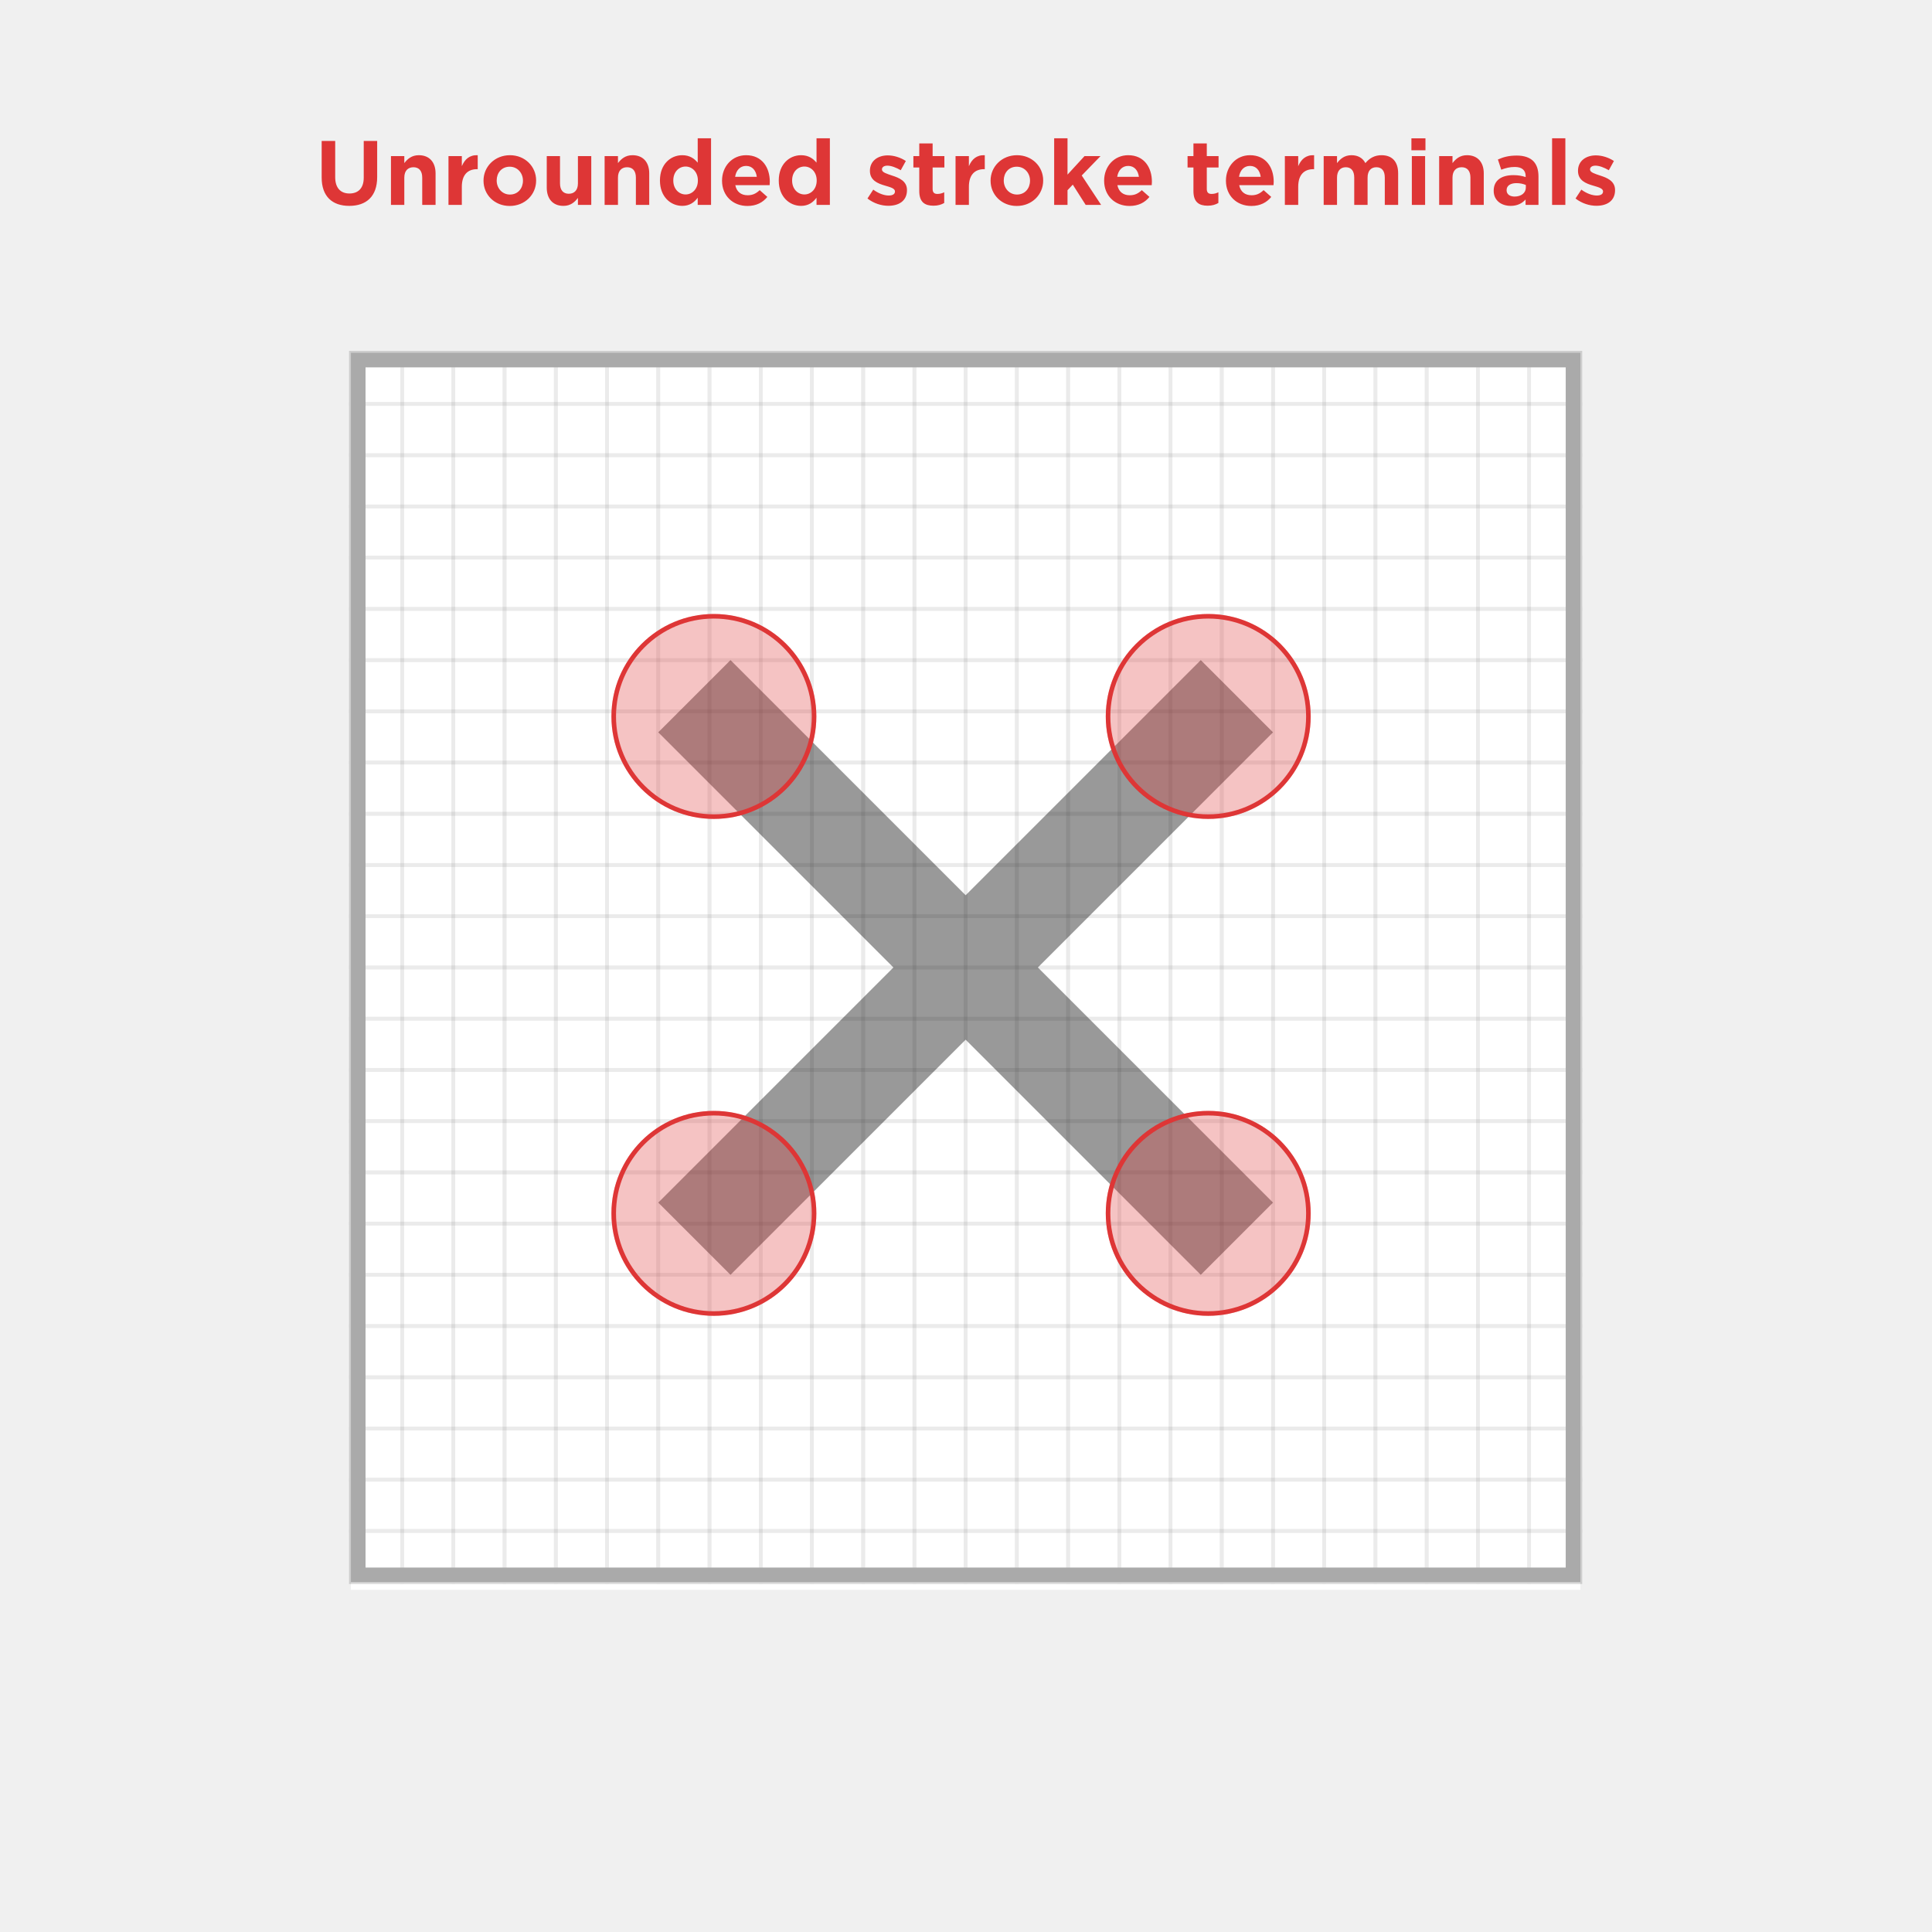
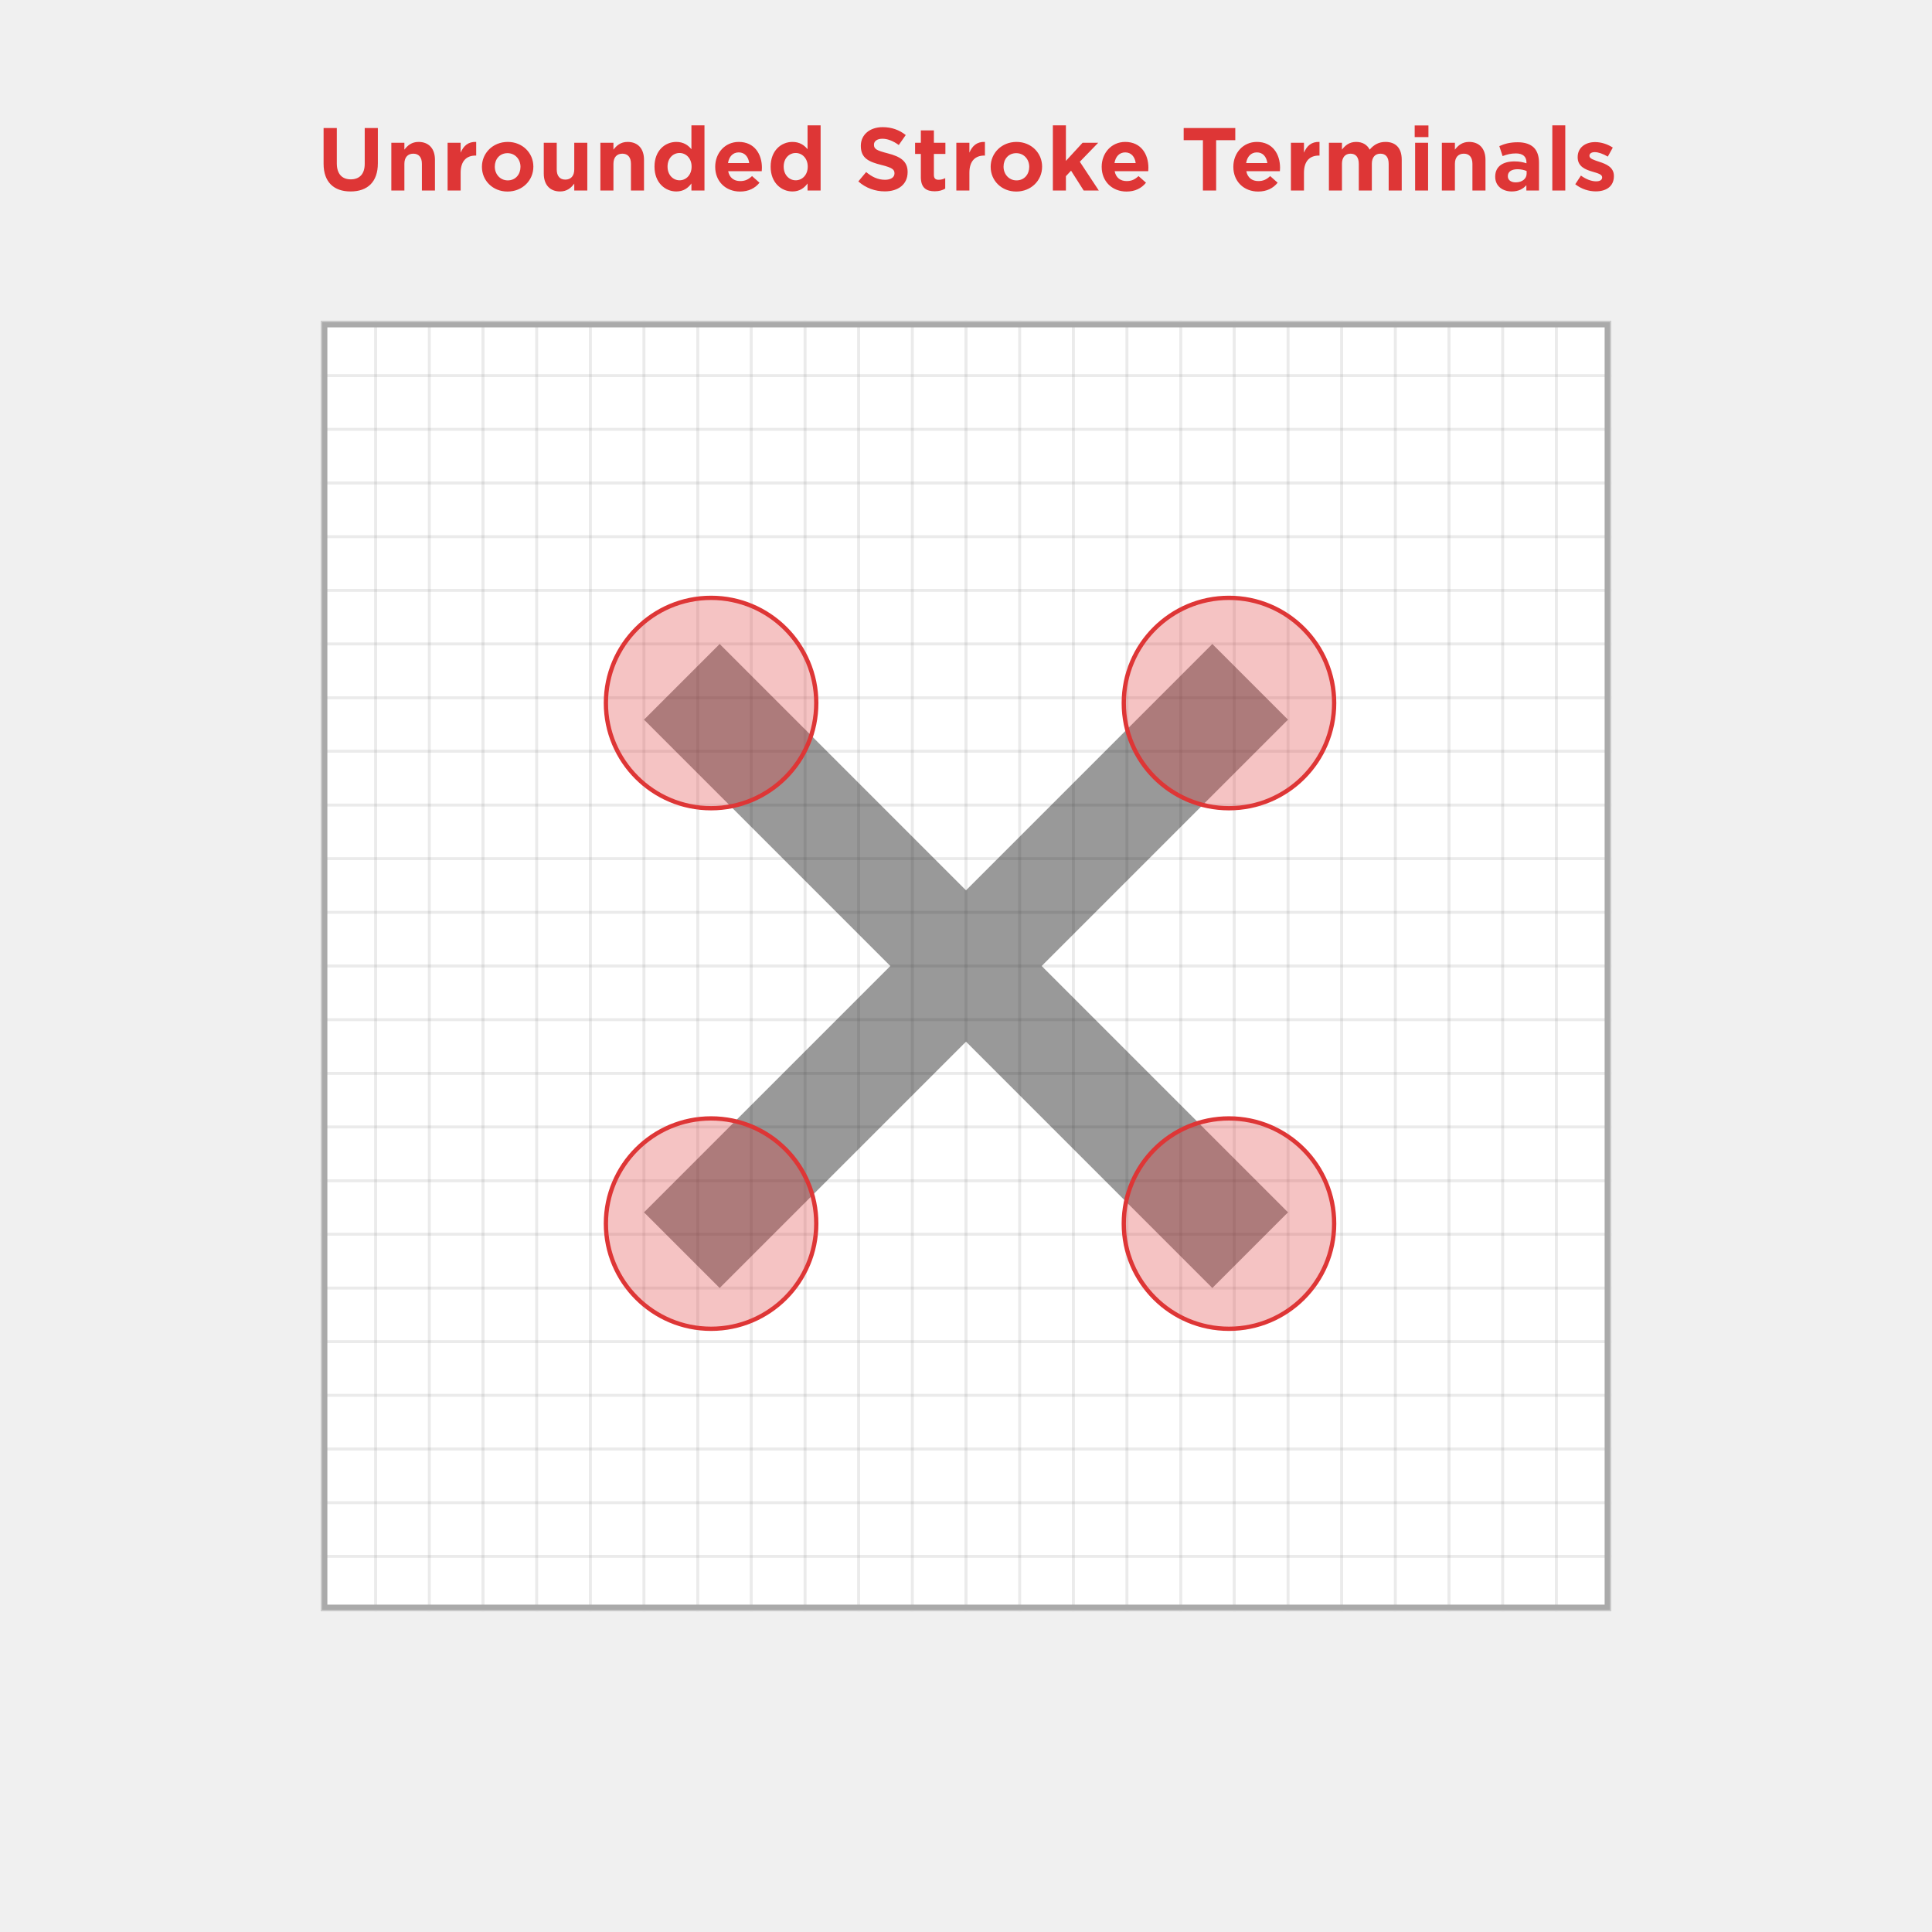
- <svg xmlns="http://www.w3.org/2000/svg" xmlns:xlink="http://www.w3.org/1999/xlink" width="264" height="264" viewBox="0 0 264 264">
-   <defs>
-     <circle id="avoid-4-a" cx="55.55" cy="81.9" r="14" />
-     <circle id="avoid-4-b" cx="55.55" cy="149.8" r="14" />
-     <circle id="avoid-4-c" cx="123.1" cy="81.9" r="14" />
-     <circle id="avoid-4-d" cx="123.1" cy="149.8" r="14" />
-   </defs>
-   <g fill="none" fill-rule="evenodd" transform="translate(42 16)">
-     <g transform="translate(5.95 32.2)">
-       <rect width="168" height="169.05" fill="#FFF" />
-       <g stroke="#000" stroke-width=".5" opacity=".4">
-         <g opacity=".2">
-           <rect width="7" height="168" x="161" />
-           <rect width="7" height="168" x="154" />
-           <rect width="7" height="168" x="147" />
-           <rect width="7" height="168" x="140" />
-           <rect width="7" height="168" x="133" />
-           <rect width="7" height="168" x="126" />
-           <rect width="7" height="168" x="119" />
-           <rect width="7" height="168" x="112" />
-           <rect width="7" height="168" x="105" />
-           <rect width="7" height="168" x="98" />
-           <rect width="7" height="168" x="91" />
-           <rect width="7" height="168" x="84" />
-           <rect width="7" height="168" x="77" />
-           <rect width="7" height="168" x="70" />
-           <rect width="7" height="168" x="63" />
-           <rect width="7" height="168" x="56" />
-           <rect width="7" height="168" x="49" />
-           <rect width="7" height="168" x="42" />
-           <rect width="7" height="168" x="35" />
-           <rect width="7" height="168" x="28" />
-           <rect width="7" height="168" x="21" />
-           <rect width="7" height="168" x="14" />
-           <rect width="7" height="168" x="7" />
-           <rect width="7" height="168" />
-         </g>
-         <g opacity=".2" transform="rotate(90 84 84)">
-           <rect width="7" height="168" x="161" />
-           <rect width="7" height="168" x="154" />
-           <rect width="7" height="168" x="147" />
-           <rect width="7" height="168" x="140" />
-           <rect width="7" height="168" x="133" />
-           <rect width="7" height="168" x="126" />
-           <rect width="7" height="168" x="119" />
-           <rect width="7" height="168" x="112" />
-           <rect width="7" height="168" x="105" />
-           <rect width="7" height="168" x="98" />
-           <rect width="7" height="168" x="91" />
-           <rect width="7" height="168" x="84" />
-           <rect width="7" height="168" x="77" />
-           <rect width="7" height="168" x="70" />
-           <rect width="7" height="168" x="63" />
-           <rect width="7" height="168" x="56" />
-           <rect width="7" height="168" x="49" />
-           <rect width="7" height="168" x="42" />
-           <rect width="7" height="168" x="35" />
-           <rect width="7" height="168" x="28" />
-           <rect width="7" height="168" x="21" />
-           <rect width="7" height="168" x="14" />
-           <rect width="7" height="168" x="7" />
-           <rect width="7" height="168" />
-         </g>
-       </g>
-       <rect width="166" height="166" x="1" y="1" stroke="#AAA" stroke-width="2" />
+ <svg xmlns="http://www.w3.org/2000/svg" width="720" height="720" viewBox="0 0 720 720" fill="none">
+   <rect width="480" height="480" transform="translate(120 120)" fill="white" />
+   <g opacity="0.4">
+     <g opacity="0.2">
+       <rect x="580" y="120" width="20" height="480" stroke="black" />
+       <rect x="560" y="120" width="20" height="480" stroke="black" />
+       <rect x="540" y="120" width="20" height="480" stroke="black" />
+       <rect x="520" y="120" width="20" height="480" stroke="black" />
+       <rect x="500" y="120" width="20" height="480" stroke="black" />
+       <rect x="480" y="120" width="20" height="480" stroke="black" />
+       <rect x="460" y="120" width="20" height="480" stroke="black" />
+       <rect x="440" y="120" width="20" height="480" stroke="black" />
+       <rect x="420" y="120" width="20" height="480" stroke="black" />
+       <rect x="400" y="120" width="20" height="480" stroke="black" />
+       <rect x="380" y="120" width="20" height="480" stroke="black" />
+       <rect x="360" y="120" width="20" height="480" stroke="black" />
+       <rect x="340" y="120" width="20" height="480" stroke="black" />
+       <rect x="320" y="120" width="20" height="480" stroke="black" />
+       <rect x="300" y="120" width="20" height="480" stroke="black" />
+       <rect x="280" y="120" width="20" height="480" stroke="black" />
+       <rect x="260" y="120" width="20" height="480" stroke="black" />
+       <rect x="240" y="120" width="20" height="480" stroke="black" />
+       <rect x="220" y="120" width="20" height="480" stroke="black" />
+       <rect x="200" y="120" width="20" height="480" stroke="black" />
+       <rect x="180" y="120" width="20" height="480" stroke="black" />
+       <rect x="160" y="120" width="20" height="480" stroke="black" />
+       <rect x="140" y="120" width="20" height="480" stroke="black" />
+       <rect x="120" y="120" width="20" height="480" stroke="black" />
    </g>
-     <g opacity=".4" transform="translate(5.95 32.2)">
-       <rect width="168" height="168" />
-       <polygon fill="#000" fill-rule="nonzero" points="126 51.87 116.13 42 84 74.13 51.87 42 42 51.87 74.13 84 42 116.13 51.87 126 84 93.87 116.13 126 126 116.13 93.87 84" />
-     </g>
-     <path fill="#DE3636" d="M5.723,12.132 C3.395,12.132 1.955,10.824 1.955,8.268 L1.955,3.264 L3.803,3.264 L3.803,8.208 C3.803,9.672 4.535,10.44 5.747,10.44 C6.959,10.44 7.703,9.708 7.703,8.28 L7.703,3.264 L9.539,3.264 L9.539,8.196 C9.539,10.836 8.063,12.132 5.723,12.132 Z M11.423,12 L11.423,5.328 L13.247,5.328 L13.247,6.288 C13.679,5.724 14.255,5.208 15.227,5.208 C16.667,5.208 17.519,6.156 17.519,7.692 L17.519,12 L15.695,12 L15.695,8.268 C15.695,7.344 15.251,6.852 14.495,6.852 C13.739,6.852 13.247,7.344 13.247,8.268 L13.247,12 L11.423,12 Z M19.283,12 L19.283,5.328 L21.107,5.328 L21.107,6.708 C21.503,5.772 22.151,5.16 23.279,5.208 L23.279,7.116 L23.183,7.116 C21.911,7.116 21.107,7.896 21.107,9.516 L21.107,12 L19.283,12 Z M27.647,12.144 C25.595,12.144 24.071,10.62 24.071,8.7 L24.071,8.676 C24.071,6.768 25.607,5.208 27.683,5.208 C29.735,5.208 31.259,6.744 31.259,8.652 L31.259,8.676 C31.259,10.596 29.723,12.144 27.647,12.144 Z M27.683,10.584 C28.787,10.584 29.459,9.72 29.459,8.7 L29.459,8.676 C29.459,7.656 28.727,6.78 27.647,6.78 C26.543,6.78 25.871,7.632 25.871,8.652 L25.871,8.676 C25.871,9.696 26.603,10.584 27.683,10.584 Z M34.991,12.132 C33.551,12.132 32.711,11.172 32.711,9.636 L32.711,5.328 L34.523,5.328 L34.523,9.06 C34.523,9.984 34.967,10.476 35.723,10.476 C36.479,10.476 36.971,9.984 36.971,9.06 L36.971,5.328 L38.795,5.328 L38.795,12 L36.971,12 L36.971,11.04 C36.539,11.616 35.963,12.132 34.991,12.132 Z M40.619,12 L40.619,5.328 L42.443,5.328 L42.443,6.288 C42.875,5.724 43.451,5.208 44.423,5.208 C45.863,5.208 46.715,6.156 46.715,7.692 L46.715,12 L44.891,12 L44.891,8.268 C44.891,7.344 44.447,6.852 43.691,6.852 C42.935,6.852 42.443,7.344 42.443,8.268 L42.443,12 L40.619,12 Z M51.683,10.572 C52.595,10.572 53.363,9.816 53.363,8.676 L53.363,8.652 C53.363,7.512 52.595,6.756 51.683,6.756 C50.771,6.756 50.003,7.488 50.003,8.652 L50.003,8.676 C50.003,9.816 50.771,10.572 51.683,10.572 Z M51.227,12.132 C49.667,12.132 48.179,10.908 48.179,8.676 L48.179,8.652 C48.179,6.432 49.643,5.208 51.227,5.208 C52.247,5.208 52.883,5.676 53.339,6.228 L53.339,2.892 L55.163,2.892 L55.163,12 L53.339,12 L53.339,11.016 C52.871,11.652 52.223,12.132 51.227,12.132 Z M60.131,12.144 C58.139,12.144 56.663,10.74 56.663,8.7 L56.663,8.676 C56.663,6.768 58.019,5.208 59.951,5.208 C62.159,5.208 63.191,6.924 63.191,8.82 C63.191,8.964 63.179,9.132 63.167,9.3 L58.475,9.3 C58.655,10.212 59.279,10.68 60.155,10.68 C60.815,10.68 61.283,10.476 61.811,9.984 L62.855,10.908 C62.231,11.676 61.343,12.144 60.131,12.144 Z M58.451,8.16 L61.415,8.16 C61.295,7.284 60.791,6.672 59.951,6.672 C59.135,6.672 58.595,7.26 58.451,8.16 Z M67.919,10.572 C68.831,10.572 69.599,9.816 69.599,8.676 L69.599,8.652 C69.599,7.512 68.831,6.756 67.919,6.756 C67.007,6.756 66.239,7.488 66.239,8.652 L66.239,8.676 C66.239,9.816 67.007,10.572 67.919,10.572 Z M67.463,12.132 C65.903,12.132 64.415,10.908 64.415,8.676 L64.415,8.652 C64.415,6.432 65.879,5.208 67.463,5.208 C68.483,5.208 69.119,5.676 69.575,6.228 L69.575,2.892 L71.399,2.892 L71.399,12 L69.575,12 L69.575,11.016 C69.107,11.652 68.459,12.132 67.463,12.132 Z M79.391,12.12 C78.455,12.12 77.411,11.808 76.535,11.124 L77.327,9.912 C78.047,10.44 78.815,10.716 79.439,10.716 C80.015,10.716 80.291,10.5 80.291,10.176 L80.291,10.152 C80.291,9.72 79.631,9.576 78.887,9.348 C77.939,9.072 76.871,8.64 76.871,7.356 L76.871,7.332 C76.871,5.988 77.963,5.232 79.307,5.232 C80.147,5.232 81.059,5.52 81.779,6 L81.083,7.26 C80.423,6.876 79.763,6.636 79.259,6.636 C78.779,6.636 78.515,6.852 78.515,7.14 L78.515,7.164 C78.515,7.56 79.175,7.74 79.907,7.992 C80.843,8.292 81.935,8.736 81.935,9.96 L81.935,9.984 C81.935,11.448 80.831,12.12 79.391,12.12 Z M85.559,12.108 C84.407,12.108 83.615,11.652 83.615,10.116 L83.615,6.888 L82.811,6.888 L82.811,5.328 L83.615,5.328 L83.615,3.6 L85.439,3.6 L85.439,5.328 L87.047,5.328 L87.047,6.888 L85.439,6.888 L85.439,9.816 C85.439,10.284 85.643,10.5 86.087,10.5 C86.435,10.5 86.747,10.416 87.023,10.272 L87.023,11.736 C86.627,11.964 86.183,12.108 85.559,12.108 Z M88.571,12 L88.571,5.328 L90.395,5.328 L90.395,6.708 C90.791,5.772 91.439,5.16 92.567,5.208 L92.567,7.116 L92.471,7.116 C91.199,7.116 90.395,7.896 90.395,9.516 L90.395,12 L88.571,12 Z M96.935,12.144 C94.883,12.144 93.359,10.62 93.359,8.7 L93.359,8.676 C93.359,6.768 94.895,5.208 96.971,5.208 C99.023,5.208 100.547,6.744 100.547,8.652 L100.547,8.676 C100.547,10.596 99.011,12.144 96.935,12.144 Z M96.971,10.584 C98.075,10.584 98.747,9.72 98.747,8.7 L98.747,8.676 C98.747,7.656 98.015,6.78 96.935,6.78 C95.831,6.78 95.159,7.632 95.159,8.652 L95.159,8.676 C95.159,9.696 95.891,10.584 96.971,10.584 Z M102.047,12 L102.047,2.892 L103.871,2.892 L103.871,7.86 L106.199,5.328 L108.383,5.328 L105.815,7.98 L108.467,12 L106.355,12 L104.591,9.228 L103.871,9.996 L103.871,12 L102.047,12 Z M112.343,12.144 C110.351,12.144 108.875,10.74 108.875,8.7 L108.875,8.676 C108.875,6.768 110.231,5.208 112.163,5.208 C114.371,5.208 115.403,6.924 115.403,8.82 C115.403,8.964 115.391,9.132 115.379,9.3 L110.687,9.3 C110.867,10.212 111.491,10.68 112.367,10.68 C113.027,10.68 113.495,10.476 114.023,9.984 L115.067,10.908 C114.443,11.676 113.555,12.144 112.343,12.144 Z M110.663,8.16 L113.627,8.16 C113.507,7.284 113.003,6.672 112.163,6.672 C111.347,6.672 110.807,7.26 110.663,8.16 Z M123.023,12.108 C121.871,12.108 121.079,11.652 121.079,10.116 L121.079,6.888 L120.275,6.888 L120.275,5.328 L121.079,5.328 L121.079,3.6 L122.903,3.6 L122.903,5.328 L124.511,5.328 L124.511,6.888 L122.903,6.888 L122.903,9.816 C122.903,10.284 123.107,10.5 123.551,10.5 C123.899,10.5 124.211,10.416 124.487,10.272 L124.487,11.736 C124.091,11.964 123.647,12.108 123.023,12.108 Z M128.987,12.144 C126.995,12.144 125.519,10.74 125.519,8.7 L125.519,8.676 C125.519,6.768 126.875,5.208 128.807,5.208 C131.015,5.208 132.047,6.924 132.047,8.82 C132.047,8.964 132.035,9.132 132.023,9.3 L127.331,9.3 C127.511,10.212 128.135,10.68 129.011,10.68 C129.671,10.68 130.139,10.476 130.667,9.984 L131.711,10.908 C131.087,11.676 130.199,12.144 128.987,12.144 Z M127.307,8.16 L130.271,8.16 C130.151,7.284 129.647,6.672 128.807,6.672 C127.991,6.672 127.451,7.26 127.307,8.16 Z M133.571,12 L133.571,5.328 L135.395,5.328 L135.395,6.708 C135.791,5.772 136.439,5.16 137.567,5.208 L137.567,7.116 L137.471,7.116 C136.199,7.116 135.395,7.896 135.395,9.516 L135.395,12 L133.571,12 Z M138.875,12 L138.875,5.328 L140.699,5.328 L140.699,6.288 C141.131,5.724 141.707,5.208 142.679,5.208 C143.567,5.208 144.227,5.604 144.575,6.288 C145.151,5.592 145.859,5.208 146.783,5.208 C148.199,5.208 149.051,6.06 149.051,7.68 L149.051,12 L147.227,12 L147.227,8.268 C147.227,7.344 146.819,6.852 146.075,6.852 C145.343,6.852 144.875,7.344 144.875,8.268 L144.875,12 L143.051,12 L143.051,8.268 C143.051,7.344 142.631,6.852 141.899,6.852 C141.167,6.852 140.699,7.356 140.699,8.268 L140.699,12 L138.875,12 Z M150.863,4.536 L150.863,2.904 L152.783,2.904 L152.783,4.536 L150.863,4.536 Z M150.923,12 L150.923,5.328 L152.735,5.328 L152.735,12 L150.923,12 Z M154.655,12 L154.655,5.328 L156.479,5.328 L156.479,6.288 C156.911,5.724 157.487,5.208 158.459,5.208 C159.899,5.208 160.751,6.156 160.751,7.692 L160.751,12 L158.927,12 L158.927,8.268 C158.927,7.344 158.483,6.852 157.727,6.852 C156.971,6.852 156.479,7.344 156.479,8.268 L156.479,12 L154.655,12 Z M164.963,10.86 C165.875,10.86 166.499,10.356 166.499,9.636 L166.499,9.276 C166.163,9.132 165.719,9.024 165.227,9.024 C164.387,9.024 163.871,9.372 163.871,9.984 L163.871,10.008 C163.871,10.548 164.327,10.86 164.963,10.86 Z M164.423,12.132 C163.163,12.132 162.107,11.4 162.107,10.08 L162.107,10.056 C162.107,8.604 163.223,7.932 164.807,7.932 C165.503,7.932 165.995,8.04 166.475,8.196 L166.475,8.076 C166.475,7.26 165.971,6.816 164.999,6.816 C164.279,6.816 163.751,6.96 163.139,7.188 L162.683,5.796 C163.415,5.472 164.147,5.256 165.263,5.256 C166.283,5.256 167.027,5.532 167.507,6 C167.999,6.492 168.227,7.224 168.227,8.112 L168.227,12 L166.463,12 L166.463,11.256 C166.007,11.772 165.359,12.132 164.423,12.132 Z M170.087,12 L170.087,2.892 L171.899,2.892 L171.899,12 L170.087,12 Z M176.147,12.12 C175.211,12.12 174.167,11.808 173.291,11.124 L174.083,9.912 C174.803,10.44 175.571,10.716 176.195,10.716 C176.771,10.716 177.047,10.5 177.047,10.176 L177.047,10.152 C177.047,9.72 176.387,9.576 175.643,9.348 C174.695,9.072 173.627,8.64 173.627,7.356 L173.627,7.332 C173.627,5.988 174.719,5.232 176.063,5.232 C176.903,5.232 177.815,5.52 178.535,6 L177.839,7.26 C177.179,6.876 176.519,6.636 176.015,6.636 C175.535,6.636 175.271,6.852 175.271,7.14 L175.271,7.164 C175.271,7.56 175.931,7.74 176.663,7.992 C177.599,8.292 178.691,8.736 178.691,9.96 L178.691,9.984 C178.691,11.448 177.587,12.12 176.147,12.12 Z" />
-     <use fill="#DE3636" fill-opacity=".3" xlink:href="#avoid-4-a" />
-     <circle cx="55.55" cy="81.9" r="13.688" stroke="#DE3636" stroke-width=".625" />
-     <use fill="#DE3636" fill-opacity=".3" xlink:href="#avoid-4-b" />
-     <circle cx="55.55" cy="149.8" r="13.688" stroke="#DE3636" stroke-width=".625" />
-     <g>
-       <use fill="#DE3636" fill-opacity=".3" xlink:href="#avoid-4-c" />
-       <circle cx="123.1" cy="81.9" r="13.688" stroke="#DE3636" stroke-width=".625" />
-     </g>
-     <g>
-       <use fill="#DE3636" fill-opacity=".3" xlink:href="#avoid-4-d" />
-       <circle cx="123.1" cy="149.8" r="13.688" stroke="#DE3636" stroke-width=".625" />
+     <g opacity="0.2">
+       <rect x="600" y="580" width="20" height="480" transform="rotate(90 600 580)" stroke="black" />
+       <rect x="600" y="560" width="20" height="480" transform="rotate(90 600 560)" stroke="black" />
+       <rect x="600" y="540" width="20" height="480" transform="rotate(90 600 540)" stroke="black" />
+       <rect x="600" y="520" width="20" height="480" transform="rotate(90 600 520)" stroke="black" />
+       <rect x="600" y="500" width="20" height="480" transform="rotate(90 600 500)" stroke="black" />
+       <rect x="600" y="480" width="20" height="480" transform="rotate(90 600 480)" stroke="black" />
+       <rect x="600" y="460" width="20" height="480" transform="rotate(90 600 460)" stroke="black" />
+       <rect x="600" y="440" width="20" height="480" transform="rotate(90 600 440)" stroke="black" />
+       <rect x="600" y="420" width="20" height="480" transform="rotate(90 600 420)" stroke="black" />
+       <rect x="600" y="400" width="20" height="480" transform="rotate(90 600 400)" stroke="black" />
+       <rect x="600" y="380" width="20" height="480" transform="rotate(90 600 380)" stroke="black" />
+       <rect x="600" y="360" width="20" height="480" transform="rotate(90 600 360)" stroke="black" />
+       <rect x="600" y="340" width="20" height="480" transform="rotate(90 600 340)" stroke="black" />
+       <rect x="600" y="320" width="20" height="480" transform="rotate(90 600 320)" stroke="black" />
+       <rect x="600" y="300" width="20" height="480" transform="rotate(90 600 300)" stroke="black" />
+       <rect x="600" y="280" width="20" height="480" transform="rotate(90 600 280)" stroke="black" />
+       <rect x="600" y="260" width="20" height="480" transform="rotate(90 600 260)" stroke="black" />
+       <rect x="600" y="240" width="20" height="480" transform="rotate(90 600 240)" stroke="black" />
+       <rect x="600" y="220" width="20" height="480" transform="rotate(90 600 220)" stroke="black" />
+       <rect x="600" y="200" width="20" height="480" transform="rotate(90 600 200)" stroke="black" />
+       <rect x="600" y="180" width="20" height="480" transform="rotate(90 600 180)" stroke="black" />
+       <rect x="600" y="160" width="20" height="480" transform="rotate(90 600 160)" stroke="black" />
+       <rect x="600" y="140" width="20" height="480" transform="rotate(90 600 140)" stroke="black" />
+       <rect x="600" y="120" width="20" height="480" transform="rotate(90 600 120)" stroke="black" />
    </g>
  </g>
+   <rect x="121" y="121" width="478" height="478" stroke="#AAAAAA" stroke-width="2" />
+   <g opacity="0.4">
+     <path d="M480 268.2L451.8 240L360 331.8L268.2 240L240 268.2L331.8 360L240 451.8L268.2 480L360 388.2L451.8 480L480 451.8L388.2 360L480 268.2Z" fill="black" />
+   </g>
+   <path d="M130.64 71.352C136.88 71.352 140.816 67.896 140.816 60.856V47.704H135.92V61.08C135.92 64.888 133.936 66.84 130.704 66.84C127.472 66.84 125.52 64.792 125.52 60.888V47.704H120.592V61.048C120.592 67.864 124.432 71.352 130.64 71.352ZM145.838 71H150.702V61.048C150.702 58.584 152.014 57.272 154.03 57.272C156.046 57.272 157.23 58.584 157.23 61.048V71H162.094V59.512C162.094 55.416 159.822 52.888 155.982 52.888C153.39 52.888 151.854 54.264 150.702 55.768V53.208H145.838V71ZM166.807 71H171.671V64.376C171.671 60.056 173.815 57.976 177.207 57.976H177.463V52.888C174.455 52.76 172.727 54.392 171.671 56.888V53.208H166.807V71ZM189.135 71.384C194.671 71.384 198.767 67.256 198.767 62.136V62.072C198.767 56.984 194.703 52.888 189.231 52.888C183.695 52.888 179.599 57.048 179.599 62.136V62.2C179.599 67.32 183.663 71.384 189.135 71.384ZM189.231 67.224C186.351 67.224 184.399 64.856 184.399 62.136V62.072C184.399 59.352 186.191 57.08 189.135 57.08C192.015 57.08 193.967 59.416 193.967 62.136V62.2C193.967 64.92 192.175 67.224 189.231 67.224ZM208.728 71.352C211.32 71.352 212.856 69.976 214.008 68.44V71H218.872V53.208H214.008V63.16C214.008 65.624 212.696 66.936 210.68 66.936C208.664 66.936 207.48 65.624 207.48 63.16V53.208H202.648V64.696C202.648 68.792 204.888 71.352 208.728 71.352ZM223.745 71H228.609V61.048C228.609 58.584 229.921 57.272 231.937 57.272C233.953 57.272 235.137 58.584 235.137 61.048V71H240.001V59.512C240.001 55.416 237.729 52.888 233.889 52.888C231.297 52.888 229.76 54.264 228.609 55.768V53.208H223.745V71ZM253.257 67.192C250.825 67.192 248.777 65.176 248.777 62.136V62.072C248.777 58.968 250.825 57.016 253.257 57.016C255.689 57.016 257.737 59.032 257.737 62.072V62.136C257.737 65.176 255.689 67.192 253.257 67.192ZM252.041 71.352C254.697 71.352 256.425 70.072 257.673 68.376V71H262.537V46.712H257.673V55.608C256.457 54.136 254.761 52.888 252.041 52.888C247.817 52.888 243.913 56.152 243.913 62.072V62.136C243.913 68.088 247.881 71.352 252.041 71.352ZM275.785 71.384C279.017 71.384 281.385 70.136 283.049 68.088L280.265 65.624C278.857 66.936 277.609 67.48 275.849 67.48C273.513 67.48 271.849 66.232 271.369 63.8H283.881C283.913 63.352 283.945 62.904 283.945 62.52C283.945 57.464 281.193 52.888 275.305 52.888C270.153 52.888 266.537 57.048 266.537 62.136V62.2C266.537 67.64 270.473 71.384 275.785 71.384ZM271.305 60.76C271.689 58.36 273.129 56.792 275.305 56.792C277.545 56.792 278.889 58.424 279.209 60.76H271.305ZM296.539 67.192C294.107 67.192 292.059 65.176 292.059 62.136V62.072C292.059 58.968 294.107 57.016 296.539 57.016C298.971 57.016 301.019 59.032 301.019 62.072V62.136C301.019 65.176 298.971 67.192 296.539 67.192ZM295.323 71.352C297.979 71.352 299.707 70.072 300.955 68.376V71H305.819V46.712H300.955V55.608C299.739 54.136 298.043 52.888 295.323 52.888C291.099 52.888 287.195 56.152 287.195 62.072V62.136C287.195 68.088 291.163 71.352 295.323 71.352ZM329.732 71.32C334.724 71.32 338.244 68.728 338.244 64.152V64.088C338.244 60.088 335.588 58.36 330.82 57.144C326.724 56.088 325.7 55.544 325.7 53.944V53.88C325.7 52.696 326.788 51.704 328.836 51.704C330.852 51.704 332.9 52.568 334.948 54.04L337.54 50.328C335.172 48.44 332.324 47.384 328.932 47.384C324.196 47.384 320.804 50.168 320.804 54.328V54.392C320.804 58.968 323.78 60.312 328.548 61.496C332.516 62.488 333.348 63.192 333.348 64.568V64.632C333.348 66.072 332.004 67 329.828 67C327.108 67 324.9 65.88 322.788 64.12L319.876 67.608C322.66 70.104 326.18 71.32 329.732 71.32ZM348.354 71.288C350.018 71.288 351.202 70.904 352.258 70.296V66.392C351.522 66.776 350.69 67 349.762 67C348.578 67 348.034 66.424 348.034 65.176V57.368H352.322V53.208H348.034V48.6H343.17V53.208H341.026V57.368H343.17V65.976C343.17 70.072 345.282 71.288 348.354 71.288ZM356.401 71H361.265V64.376C361.265 60.056 363.409 57.976 366.801 57.976H367.057V52.888C364.049 52.76 362.321 54.392 361.265 56.888V53.208H356.401V71ZM378.729 71.384C384.265 71.384 388.361 67.256 388.361 62.136V62.072C388.361 56.984 384.297 52.888 378.825 52.888C373.289 52.888 369.193 57.048 369.193 62.136V62.2C369.193 67.32 373.257 71.384 378.729 71.384ZM378.825 67.224C375.945 67.224 373.993 64.856 373.993 62.136V62.072C373.993 59.352 375.785 57.08 378.729 57.08C381.609 57.08 383.561 59.416 383.561 62.136V62.2C383.561 64.92 381.769 67.224 378.825 67.224ZM392.37 71H397.234V65.656L399.154 63.608L403.858 71H409.49L402.418 60.28L409.266 53.208H403.442L397.234 59.96V46.712H392.37V71ZM419.816 71.384C423.048 71.384 425.416 70.136 427.08 68.088L424.296 65.624C422.888 66.936 421.64 67.48 419.88 67.48C417.544 67.48 415.88 66.232 415.4 63.8H427.912C427.944 63.352 427.976 62.904 427.976 62.52C427.976 57.464 425.224 52.888 419.336 52.888C414.184 52.888 410.568 57.048 410.568 62.136V62.2C410.568 67.64 414.504 71.384 419.816 71.384ZM415.336 60.76C415.72 58.36 417.16 56.792 419.336 56.792C421.576 56.792 422.92 58.424 423.24 60.76H415.336ZM448.292 71H453.22V52.248H460.356V47.704H441.124V52.248H448.292V71ZM468.879 71.384C472.111 71.384 474.479 70.136 476.142 68.088L473.359 65.624C471.951 66.936 470.703 67.48 468.943 67.48C466.607 67.48 464.943 66.232 464.463 63.8H476.975C477.007 63.352 477.039 62.904 477.039 62.52C477.039 57.464 474.287 52.888 468.399 52.888C463.247 52.888 459.631 57.048 459.631 62.136V62.2C459.631 67.64 463.567 71.384 468.879 71.384ZM464.399 60.76C464.783 58.36 466.223 56.792 468.399 56.792C470.639 56.792 471.983 58.424 472.303 60.76H464.399ZM481.088 71H485.952V64.376C485.952 60.056 488.096 57.976 491.488 57.976H491.744V52.888C488.736 52.76 487.008 54.392 485.952 56.888V53.208H481.088V71ZM495.245 71H500.109V61.048C500.109 58.616 501.357 57.272 503.309 57.272C505.261 57.272 506.381 58.584 506.381 61.048V71H511.245V61.048C511.245 58.584 512.493 57.272 514.445 57.272C516.429 57.272 517.517 58.584 517.517 61.048V71H522.381V59.48C522.381 55.16 520.109 52.888 516.333 52.888C513.869 52.888 511.981 53.912 510.444 55.768C509.517 53.944 507.757 52.888 505.389 52.888C502.797 52.888 501.26 54.264 500.109 55.768V53.208H495.245V71ZM527.216 51.096H532.336V46.744H527.216V51.096ZM527.376 71H532.208V53.208H527.376V71ZM537.338 71H542.202V61.048C542.202 58.584 543.514 57.272 545.53 57.272C547.546 57.272 548.73 58.584 548.73 61.048V71H553.594V59.512C553.594 55.416 551.322 52.888 547.482 52.888C544.89 52.888 543.354 54.264 542.202 55.768V53.208H537.338V71ZM564.835 67.96C563.139 67.96 561.923 67.128 561.923 65.688V65.624C561.923 63.992 563.299 63.064 565.539 63.064C566.851 63.064 568.035 63.352 568.931 63.736V64.696C568.931 66.616 567.267 67.96 564.835 67.96ZM563.395 71.352C565.891 71.352 567.619 70.392 568.835 69.016V71H573.539V60.632C573.539 58.264 572.931 56.312 571.619 55C570.339 53.752 568.355 53.016 565.635 53.016C562.659 53.016 560.707 53.592 558.755 54.456L559.971 58.168C561.603 57.56 563.011 57.176 564.931 57.176C567.523 57.176 568.867 58.36 568.867 60.536V60.856C567.587 60.44 566.275 60.152 564.419 60.152C560.195 60.152 557.219 61.944 557.219 65.816V65.88C557.219 69.4 560.035 71.352 563.395 71.352ZM578.501 71H583.333V46.712H578.501V71ZM594.671 71.32C598.511 71.32 601.455 69.528 601.455 65.624V65.56C601.455 62.296 598.543 61.112 596.047 60.312C594.095 59.64 592.335 59.16 592.335 58.104V58.04C592.335 57.272 593.039 56.696 594.319 56.696C595.663 56.696 597.423 57.336 599.183 58.36L601.039 55C599.119 53.72 596.687 52.952 594.447 52.952C590.863 52.952 587.951 54.968 587.951 58.552V58.616C587.951 62.04 590.799 63.192 593.327 63.928C595.311 64.536 597.071 64.92 597.071 66.072V66.136C597.071 67 596.335 67.576 594.799 67.576C593.135 67.576 591.087 66.84 589.167 65.432L587.055 68.664C589.391 70.488 592.175 71.32 594.671 71.32Z" fill="#DE3636" />
+   <path d="M304.2 262C304.2 283.65 286.65 301.2 265 301.2C243.35 301.2 225.8 283.65 225.8 262C225.8 240.35 243.35 222.8 265 222.8C286.65 222.8 304.2 240.35 304.2 262Z" fill="#DE3636" fill-opacity="0.3" stroke="#DE3636" stroke-width="1.6" />
+   <path d="M304.2 456C304.2 477.65 286.65 495.2 265 495.2C243.35 495.2 225.8 477.65 225.8 456C225.8 434.35 243.35 416.8 265 416.8C286.65 416.8 304.2 434.35 304.2 456Z" fill="#DE3636" fill-opacity="0.3" stroke="#DE3636" stroke-width="1.6" />
+   <path d="M497.2 262C497.2 283.65 479.65 301.2 458 301.2C436.35 301.2 418.8 283.65 418.8 262C418.8 240.35 436.35 222.8 458 222.8C479.65 222.8 497.2 240.35 497.2 262Z" fill="#DE3636" fill-opacity="0.3" stroke="#DE3636" stroke-width="1.6" />
+   <path d="M497.2 456C497.2 477.65 479.65 495.2 458 495.2C436.35 495.2 418.8 477.65 418.8 456C418.8 434.35 436.35 416.8 458 416.8C479.65 416.8 497.2 434.35 497.2 456Z" fill="#DE3636" fill-opacity="0.3" stroke="#DE3636" stroke-width="1.6" />
</svg>
